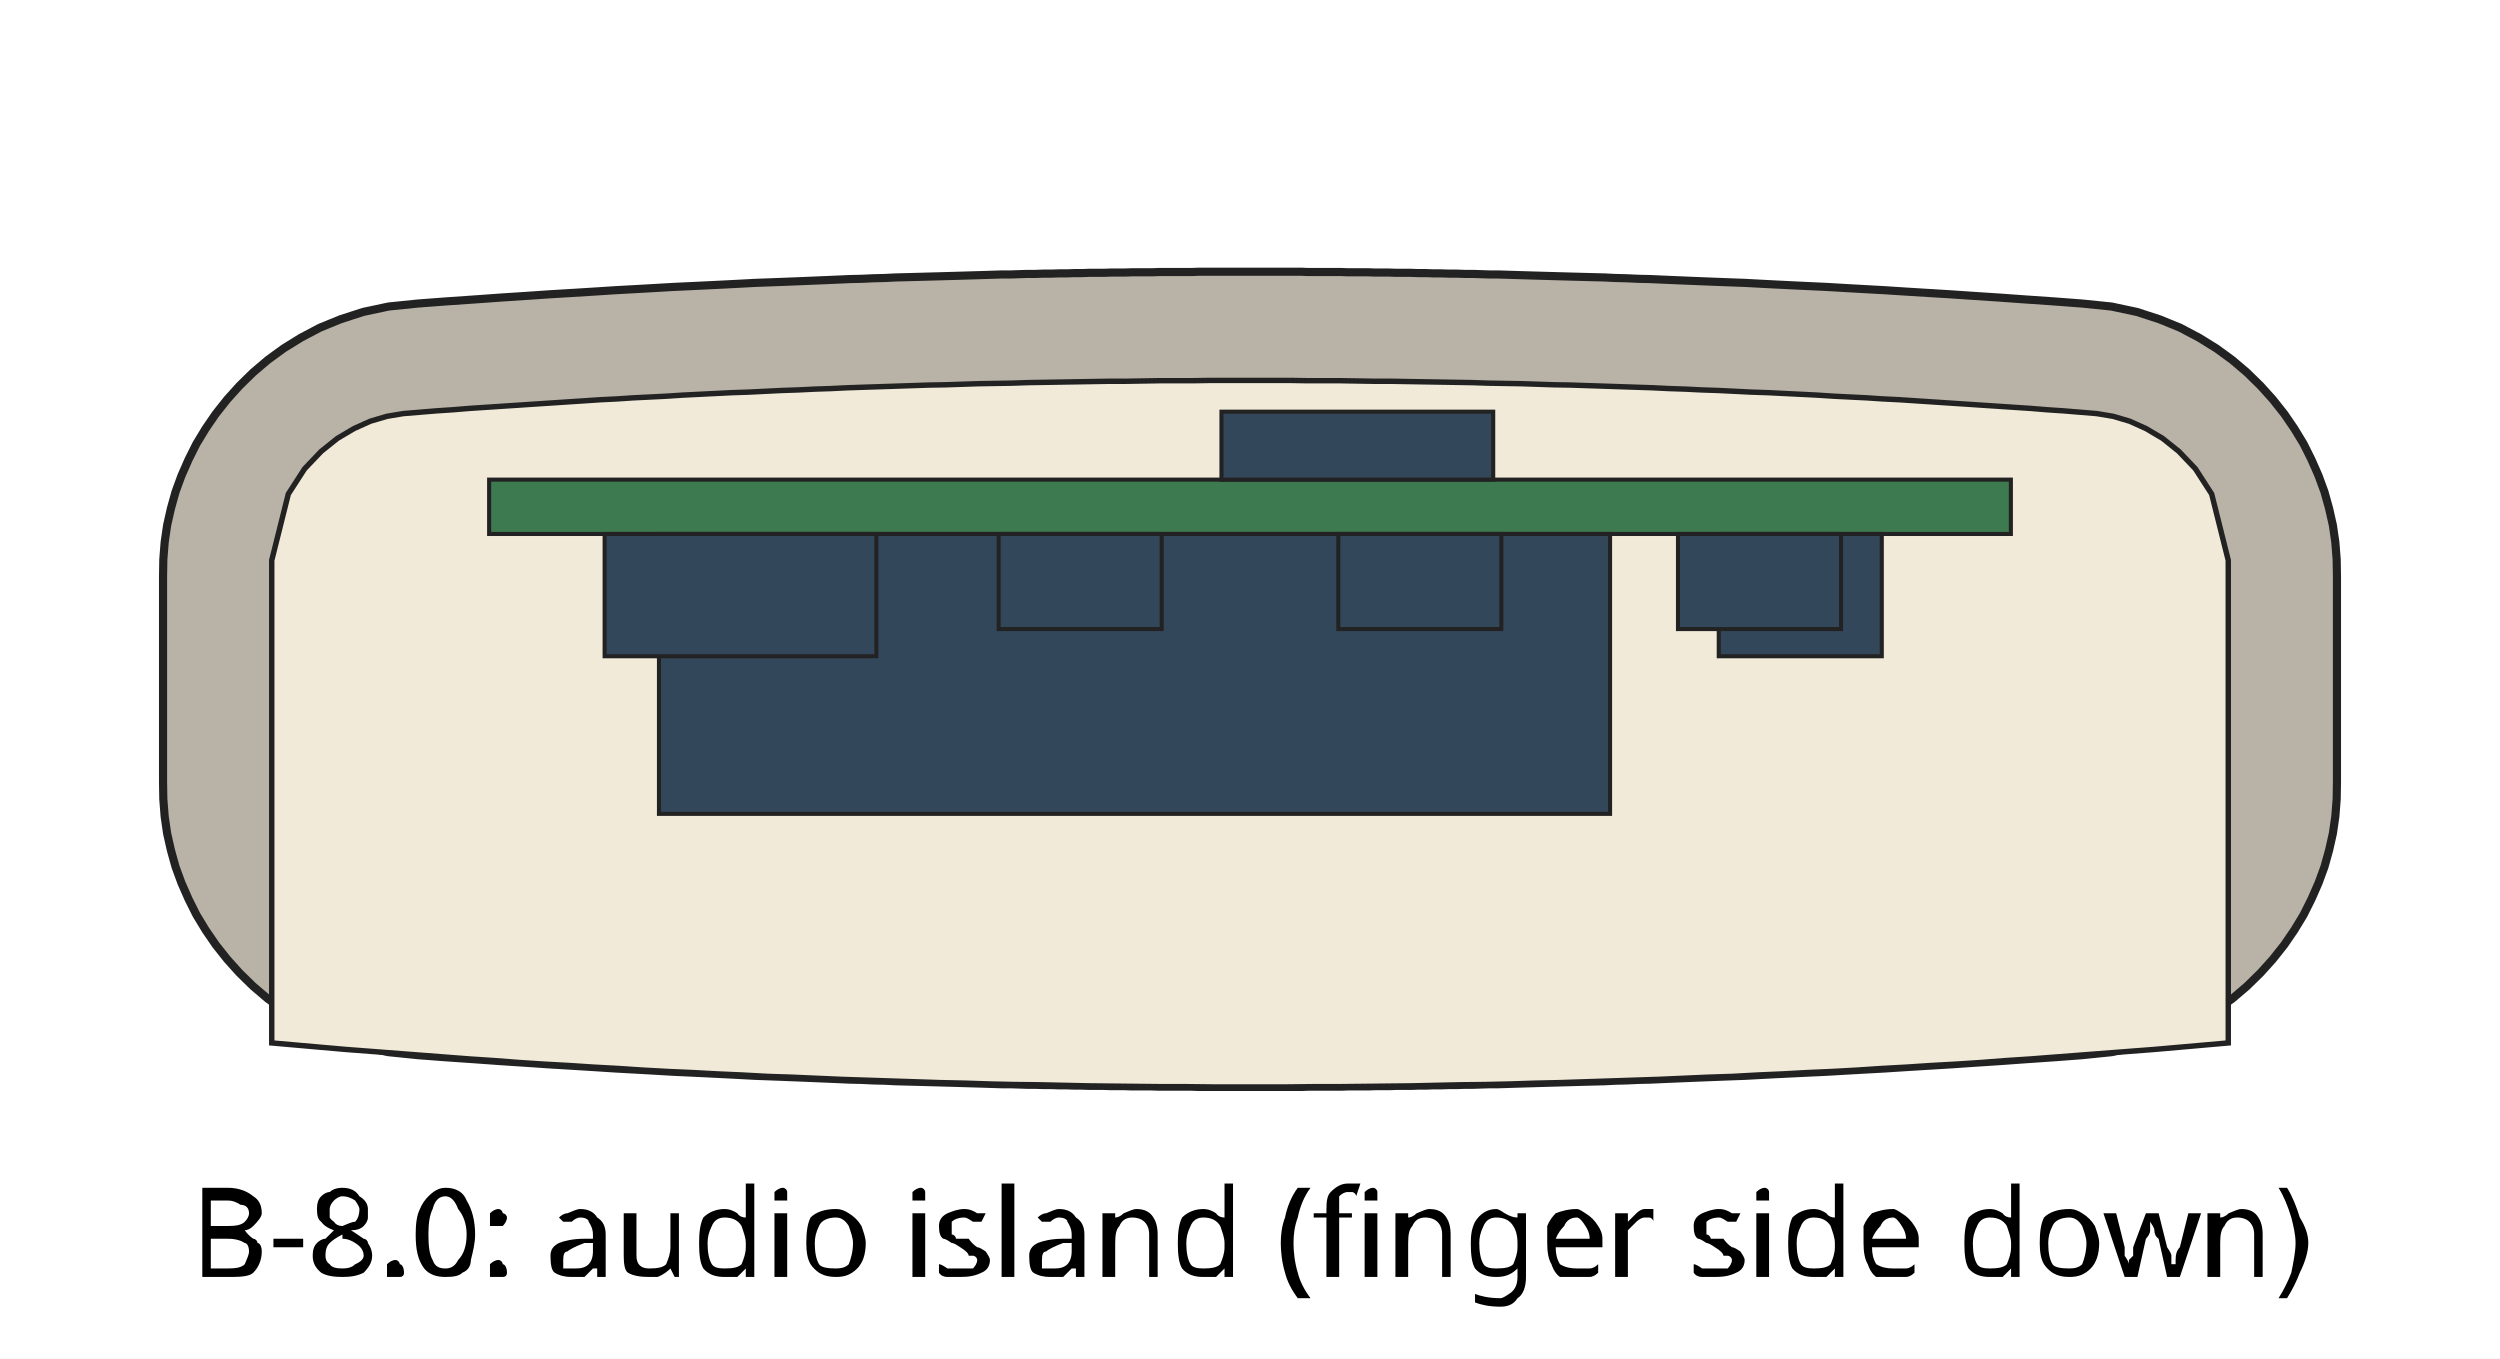
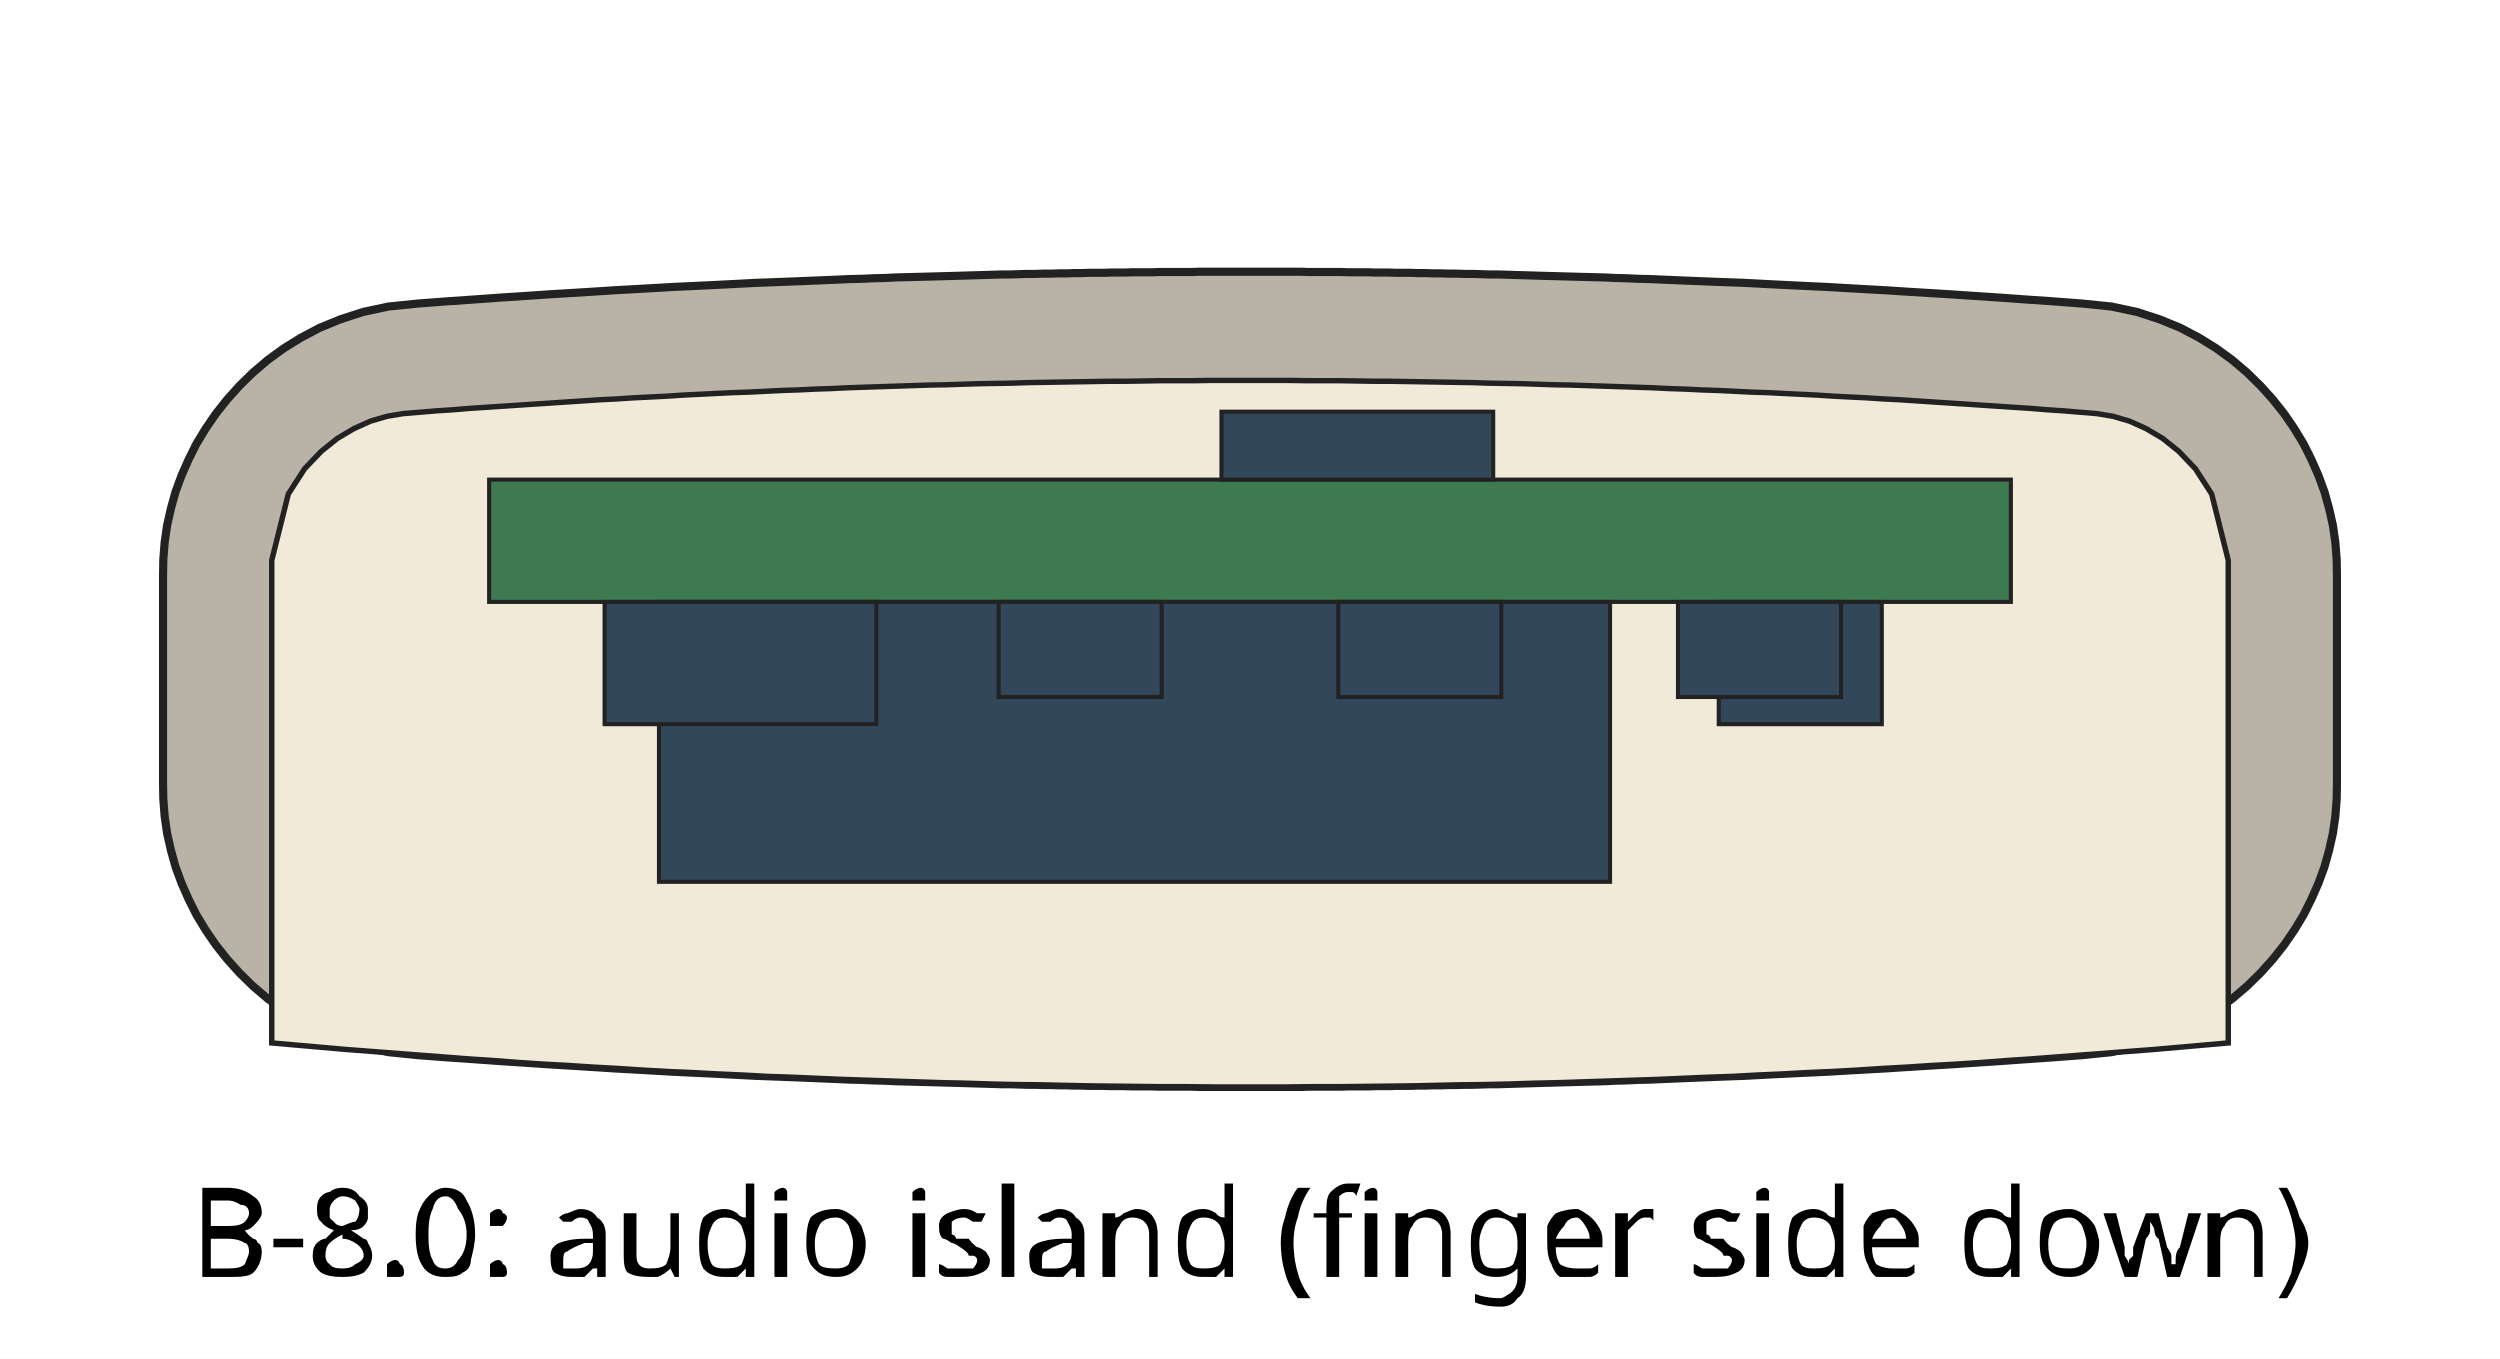
<svg xmlns="http://www.w3.org/2000/svg" viewBox="-4.60 -2.50 9.20 5.00" width="640" font-family="sans-serif">
  <rect x="-4.60" y="-2.50" width="9.20" height="5.00" fill="#fff" />
  <polygon points="0.000,-1.500 0.024,-1.500 0.047,-1.500 0.071,-1.500 0.094,-1.500 0.118,-1.500 0.142,-1.500 0.166,-1.500 0.189,-1.500 0.213,-1.499 0.237,-1.499 0.262,-1.499 0.286,-1.499 0.310,-1.499 0.335,-1.499 0.360,-1.498 0.385,-1.498 0.410,-1.498 0.435,-1.498 0.461,-1.497 0.486,-1.497 0.512,-1.497 0.539,-1.496 0.565,-1.496 0.592,-1.496 0.619,-1.495 0.647,-1.495 0.675,-1.494 0.703,-1.494 0.732,-1.493 0.761,-1.493 0.790,-1.492 0.820,-1.492 0.850,-1.491 0.881,-1.490 0.913,-1.490 0.945,-1.489 0.977,-1.488 1.011,-1.487 1.045,-1.486 1.079,-1.485 1.115,-1.484 1.151,-1.483 1.188,-1.482 1.225,-1.481 1.264,-1.480 1.304,-1.479 1.344,-1.477 1.386,-1.476 1.429,-1.474 1.473,-1.473 1.518,-1.471 1.565,-1.469 1.613,-1.467 1.662,-1.465 1.713,-1.463 1.766,-1.461 1.821,-1.459 1.877,-1.456 1.935,-1.453 1.996,-1.450 2.059,-1.447 2.124,-1.444 2.192,-1.440 2.263,-1.436 2.336,-1.432 2.413,-1.427 2.494,-1.422 2.577,-1.417 2.665,-1.411 2.757,-1.405 2.854,-1.398 2.956,-1.391 3.062,-1.383 3.170,-1.372 3.264,-1.352 3.347,-1.325 3.423,-1.294 3.493,-1.257 3.556,-1.218 3.615,-1.175 3.669,-1.129 3.719,-1.080 3.764,-1.030 3.806,-0.977 3.843,-0.923 3.877,-0.867 3.906,-0.809 3.932,-0.750 3.954,-0.690 3.971,-0.629 3.985,-0.567 3.994,-0.505 3.999,-0.441 4.000,-0.378 4.000,-0.315 4.000,-0.252 4.000,-0.189 4.000,-0.126 4.000,-0.063 4.000,-0.000 4.000,0.063 4.000,0.126 4.000,0.189 4.000,0.252 4.000,0.315 4.000,0.378 3.999,0.441 3.994,0.505 3.985,0.567 3.971,0.629 3.954,0.690 3.932,0.750 3.906,0.809 3.877,0.867 3.843,0.923 3.806,0.977 3.764,1.030 3.719,1.080 3.669,1.129 3.615,1.175 3.556,1.218 3.493,1.257 3.423,1.294 3.347,1.325 3.264,1.352 3.170,1.372 3.062,1.383 2.956,1.391 2.854,1.398 2.757,1.405 2.665,1.411 2.577,1.417 2.494,1.422 2.413,1.427 2.336,1.432 2.263,1.436 2.192,1.440 2.124,1.444 2.059,1.447 1.996,1.450 1.935,1.453 1.877,1.456 1.821,1.459 1.766,1.461 1.713,1.463 1.662,1.465 1.613,1.467 1.565,1.469 1.518,1.471 1.473,1.473 1.429,1.474 1.386,1.476 1.344,1.477 1.304,1.479 1.264,1.480 1.225,1.481 1.188,1.482 1.151,1.483 1.115,1.484 1.079,1.485 1.045,1.486 1.011,1.487 0.977,1.488 0.945,1.489 0.913,1.490 0.881,1.490 0.850,1.491 0.820,1.492 0.790,1.492 0.761,1.493 0.732,1.493 0.703,1.494 0.675,1.494 0.647,1.495 0.619,1.495 0.592,1.496 0.565,1.496 0.539,1.496 0.512,1.497 0.486,1.497 0.461,1.497 0.435,1.498 0.410,1.498 0.385,1.498 0.360,1.498 0.335,1.499 0.310,1.499 0.286,1.499 0.262,1.499 0.237,1.499 0.213,1.499 0.189,1.500 0.166,1.500 0.142,1.500 0.118,1.500 0.094,1.500 0.071,1.500 0.047,1.500 0.024,1.500 0.000,1.500 -0.024,1.500 -0.047,1.500 -0.071,1.500 -0.094,1.500 -0.118,1.500 -0.142,1.500 -0.166,1.500 -0.189,1.500 -0.213,1.499 -0.237,1.499 -0.262,1.499 -0.286,1.499 -0.310,1.499 -0.335,1.499 -0.360,1.498 -0.385,1.498 -0.410,1.498 -0.435,1.498 -0.461,1.497 -0.486,1.497 -0.512,1.497 -0.539,1.496 -0.565,1.496 -0.592,1.496 -0.619,1.495 -0.647,1.495 -0.675,1.494 -0.703,1.494 -0.732,1.493 -0.761,1.493 -0.790,1.492 -0.820,1.492 -0.850,1.491 -0.881,1.490 -0.913,1.490 -0.945,1.489 -0.977,1.488 -1.011,1.487 -1.045,1.486 -1.079,1.485 -1.115,1.484 -1.151,1.483 -1.188,1.482 -1.225,1.481 -1.264,1.480 -1.304,1.479 -1.344,1.477 -1.386,1.476 -1.429,1.474 -1.473,1.473 -1.518,1.471 -1.565,1.469 -1.613,1.467 -1.662,1.465 -1.713,1.463 -1.766,1.461 -1.821,1.459 -1.877,1.456 -1.935,1.453 -1.996,1.450 -2.059,1.447 -2.124,1.444 -2.192,1.440 -2.263,1.436 -2.336,1.432 -2.413,1.427 -2.494,1.422 -2.577,1.417 -2.665,1.411 -2.757,1.405 -2.854,1.398 -2.956,1.391 -3.062,1.383 -3.170,1.372 -3.264,1.352 -3.347,1.325 -3.423,1.294 -3.493,1.257 -3.556,1.218 -3.615,1.175 -3.669,1.129 -3.719,1.080 -3.764,1.030 -3.806,0.977 -3.843,0.923 -3.877,0.867 -3.906,0.809 -3.932,0.750 -3.954,0.690 -3.971,0.629 -3.985,0.567 -3.994,0.505 -3.999,0.441 -4.000,0.378 -4.000,0.315 -4.000,0.252 -4.000,0.189 -4.000,0.126 -4.000,0.063 -4.000,0.000 -4.000,-0.063 -4.000,-0.126 -4.000,-0.189 -4.000,-0.252 -4.000,-0.315 -4.000,-0.378 -3.999,-0.441 -3.994,-0.505 -3.985,-0.567 -3.971,-0.629 -3.954,-0.690 -3.932,-0.750 -3.906,-0.809 -3.877,-0.867 -3.843,-0.923 -3.806,-0.977 -3.764,-1.030 -3.719,-1.080 -3.669,-1.129 -3.615,-1.175 -3.556,-1.218 -3.493,-1.257 -3.423,-1.294 -3.347,-1.325 -3.264,-1.352 -3.170,-1.372 -3.062,-1.383 -2.956,-1.391 -2.854,-1.398 -2.757,-1.405 -2.665,-1.411 -2.577,-1.417 -2.494,-1.422 -2.413,-1.427 -2.336,-1.432 -2.263,-1.436 -2.192,-1.440 -2.124,-1.444 -2.059,-1.447 -1.996,-1.450 -1.935,-1.453 -1.877,-1.456 -1.821,-1.459 -1.766,-1.461 -1.713,-1.463 -1.662,-1.465 -1.613,-1.467 -1.565,-1.469 -1.518,-1.471 -1.473,-1.473 -1.429,-1.474 -1.386,-1.476 -1.344,-1.477 -1.304,-1.479 -1.264,-1.480 -1.225,-1.481 -1.188,-1.482 -1.151,-1.483 -1.115,-1.484 -1.079,-1.485 -1.045,-1.486 -1.011,-1.487 -0.977,-1.488 -0.945,-1.489 -0.913,-1.490 -0.881,-1.490 -0.850,-1.491 -0.820,-1.492 -0.790,-1.492 -0.761,-1.493 -0.732,-1.493 -0.703,-1.494 -0.675,-1.494 -0.647,-1.495 -0.619,-1.495 -0.592,-1.496 -0.565,-1.496 -0.539,-1.496 -0.512,-1.497 -0.486,-1.497 -0.461,-1.497 -0.435,-1.498 -0.410,-1.498 -0.385,-1.498 -0.360,-1.498 -0.335,-1.499 -0.310,-1.499 -0.286,-1.499 -0.262,-1.499 -0.237,-1.499 -0.213,-1.499 -0.189,-1.500 -0.166,-1.500 -0.142,-1.500 -0.118,-1.500 -0.094,-1.500 -0.071,-1.500 -0.047,-1.500 -0.024,-1.500" fill="#b9b2a6" stroke="#222" stroke-width="0.03" />
  <polygon points="-3.600,-0.438 -3.539,-0.682 -3.479,-0.775 -3.418,-0.839 -3.358,-0.887 -3.297,-0.923 -3.237,-0.950 -3.176,-0.968 -3.116,-0.978 -3.055,-0.983 -2.995,-0.988 -2.934,-0.992 -2.874,-0.997 -2.813,-1.001 -2.753,-1.005 -2.692,-1.009 -2.632,-1.013 -2.571,-1.017 -2.511,-1.021 -2.450,-1.025 -2.390,-1.029 -2.329,-1.032 -2.269,-1.036 -2.208,-1.039 -2.148,-1.042 -2.087,-1.046 -2.027,-1.049 -1.966,-1.052 -1.906,-1.055 -1.845,-1.057 -1.785,-1.060 -1.724,-1.063 -1.664,-1.065 -1.603,-1.068 -1.543,-1.070 -1.482,-1.073 -1.422,-1.075 -1.361,-1.077 -1.301,-1.079 -1.240,-1.081 -1.180,-1.083 -1.119,-1.084 -1.059,-1.086 -0.998,-1.088 -0.938,-1.089 -0.877,-1.090 -0.817,-1.092 -0.756,-1.093 -0.696,-1.094 -0.635,-1.095 -0.575,-1.096 -0.514,-1.097 -0.454,-1.097 -0.393,-1.098 -0.333,-1.099 -0.272,-1.099 -0.212,-1.099 -0.151,-1.100 -0.091,-1.100 -0.030,-1.100 0.030,-1.100 0.091,-1.100 0.151,-1.100 0.212,-1.099 0.272,-1.099 0.333,-1.099 0.393,-1.098 0.454,-1.097 0.514,-1.097 0.575,-1.096 0.635,-1.095 0.696,-1.094 0.756,-1.093 0.817,-1.092 0.877,-1.090 0.938,-1.089 0.998,-1.088 1.059,-1.086 1.119,-1.084 1.180,-1.083 1.240,-1.081 1.301,-1.079 1.361,-1.077 1.422,-1.075 1.482,-1.073 1.543,-1.070 1.603,-1.068 1.664,-1.065 1.724,-1.063 1.785,-1.060 1.845,-1.057 1.906,-1.055 1.966,-1.052 2.027,-1.049 2.087,-1.046 2.148,-1.042 2.208,-1.039 2.269,-1.036 2.329,-1.032 2.390,-1.029 2.450,-1.025 2.511,-1.021 2.571,-1.017 2.632,-1.013 2.692,-1.009 2.753,-1.005 2.813,-1.001 2.874,-0.997 2.934,-0.992 2.995,-0.988 3.055,-0.983 3.116,-0.978 3.176,-0.968 3.237,-0.950 3.297,-0.923 3.358,-0.887 3.418,-0.839 3.479,-0.775 3.539,-0.682 3.600,-0.438 3.600,1.338 3.509,1.346 3.418,1.354 3.327,1.362 3.235,1.369 3.144,1.376 3.053,1.383 2.962,1.390 2.871,1.397 2.780,1.403 2.689,1.410 2.597,1.416 2.506,1.421 2.415,1.427 2.324,1.432 2.233,1.438 2.142,1.443 2.051,1.447 1.959,1.452 1.868,1.456 1.777,1.461 1.686,1.464 1.595,1.468 1.504,1.472 1.413,1.475 1.322,1.478 1.230,1.481 1.139,1.484 1.048,1.486 0.957,1.489 0.866,1.491 0.775,1.492 0.684,1.494 0.592,1.496 0.501,1.497 0.410,1.498 0.319,1.499 0.228,1.499 0.137,1.500 0.046,1.500 -0.046,1.500 -0.137,1.500 -0.228,1.499 -0.319,1.499 -0.410,1.498 -0.501,1.497 -0.592,1.496 -0.684,1.494 -0.775,1.492 -0.866,1.491 -0.957,1.489 -1.048,1.486 -1.139,1.484 -1.230,1.481 -1.322,1.478 -1.413,1.475 -1.504,1.472 -1.595,1.468 -1.686,1.464 -1.777,1.461 -1.868,1.456 -1.959,1.452 -2.051,1.447 -2.142,1.443 -2.233,1.438 -2.324,1.432 -2.415,1.427 -2.506,1.421 -2.597,1.416 -2.689,1.410 -2.780,1.403 -2.871,1.397 -2.962,1.390 -3.053,1.383 -3.144,1.376 -3.235,1.369 -3.327,1.362 -3.418,1.354 -3.509,1.346 -3.600,1.338" fill="#f1ead9" stroke="#222" stroke-width="0.02" />
-   <polygon points="-2.800,-0.535 -2.800,-0.735 2.800,-0.735 2.800,-0.535" fill="#3d7a4f" stroke="#222" stroke-width="0.015" />
-   <polygon points="-2.175,0.495 -2.175,-0.535 1.325,-0.535 1.325,0.495" fill="#33475b" stroke="#222" stroke-width="0.015" />
-   <polygon points="1.725,-0.085 1.725,-0.535 2.325,-0.535 2.325,-0.085" fill="#33475b" stroke="#222" stroke-width="0.015" />
-   <polygon points="-2.375,-0.085 -2.375,-0.535 -1.375,-0.535 -1.375,-0.085" fill="#33475b" stroke="#222" stroke-width="0.015" />
-   <polygon points="-0.925,-0.185 -0.925,-0.535 -0.325,-0.535 -0.325,-0.185" fill="#33475b" stroke="#222" stroke-width="0.015" />
-   <polygon points="0.325,-0.185 0.325,-0.535 0.925,-0.535 0.925,-0.185" fill="#33475b" stroke="#222" stroke-width="0.015" />
-   <polygon points="1.575,-0.185 1.575,-0.535 2.175,-0.535 2.175,-0.185" fill="#33475b" stroke="#222" stroke-width="0.015" />
+   <polygon points="-2.800,-0.285 -2.800,-0.735 2.800,-0.735 2.800,-0.285" fill="#3d7a4f" stroke="#222" stroke-width="0.015" />
+   <polygon points="-2.175,0.745 -2.175,-0.285 1.325,-0.285 1.325,0.745" fill="#33475b" stroke="#222" stroke-width="0.015" />
+   <polygon points="1.725,0.165 1.725,-0.285 2.325,-0.285 2.325,0.165" fill="#33475b" stroke="#222" stroke-width="0.015" />
+   <polygon points="-2.375,0.165 -2.375,-0.285 -1.375,-0.285 -1.375,0.165" fill="#33475b" stroke="#222" stroke-width="0.015" />
+   <polygon points="-0.925,0.065 -0.925,-0.285 -0.325,-0.285 -0.325,0.065" fill="#33475b" stroke="#222" stroke-width="0.015" />
+   <polygon points="0.325,0.065 0.325,-0.285 0.925,-0.285 0.925,0.065" fill="#33475b" stroke="#222" stroke-width="0.015" />
+   <polygon points="1.575,0.065 1.575,-0.285 2.175,-0.285 2.175,0.065" fill="#33475b" stroke="#222" stroke-width="0.015" />
  <polygon points="-0.105,-0.735 -0.105,-0.985 0.895,-0.985 0.895,-0.735" fill="#33475b" stroke="#222" stroke-width="0.015" />
  <text x="0" y="2.20" font-size="0.45" text-anchor="middle">B-8.0: audio island (finger side down)</text>
</svg>
